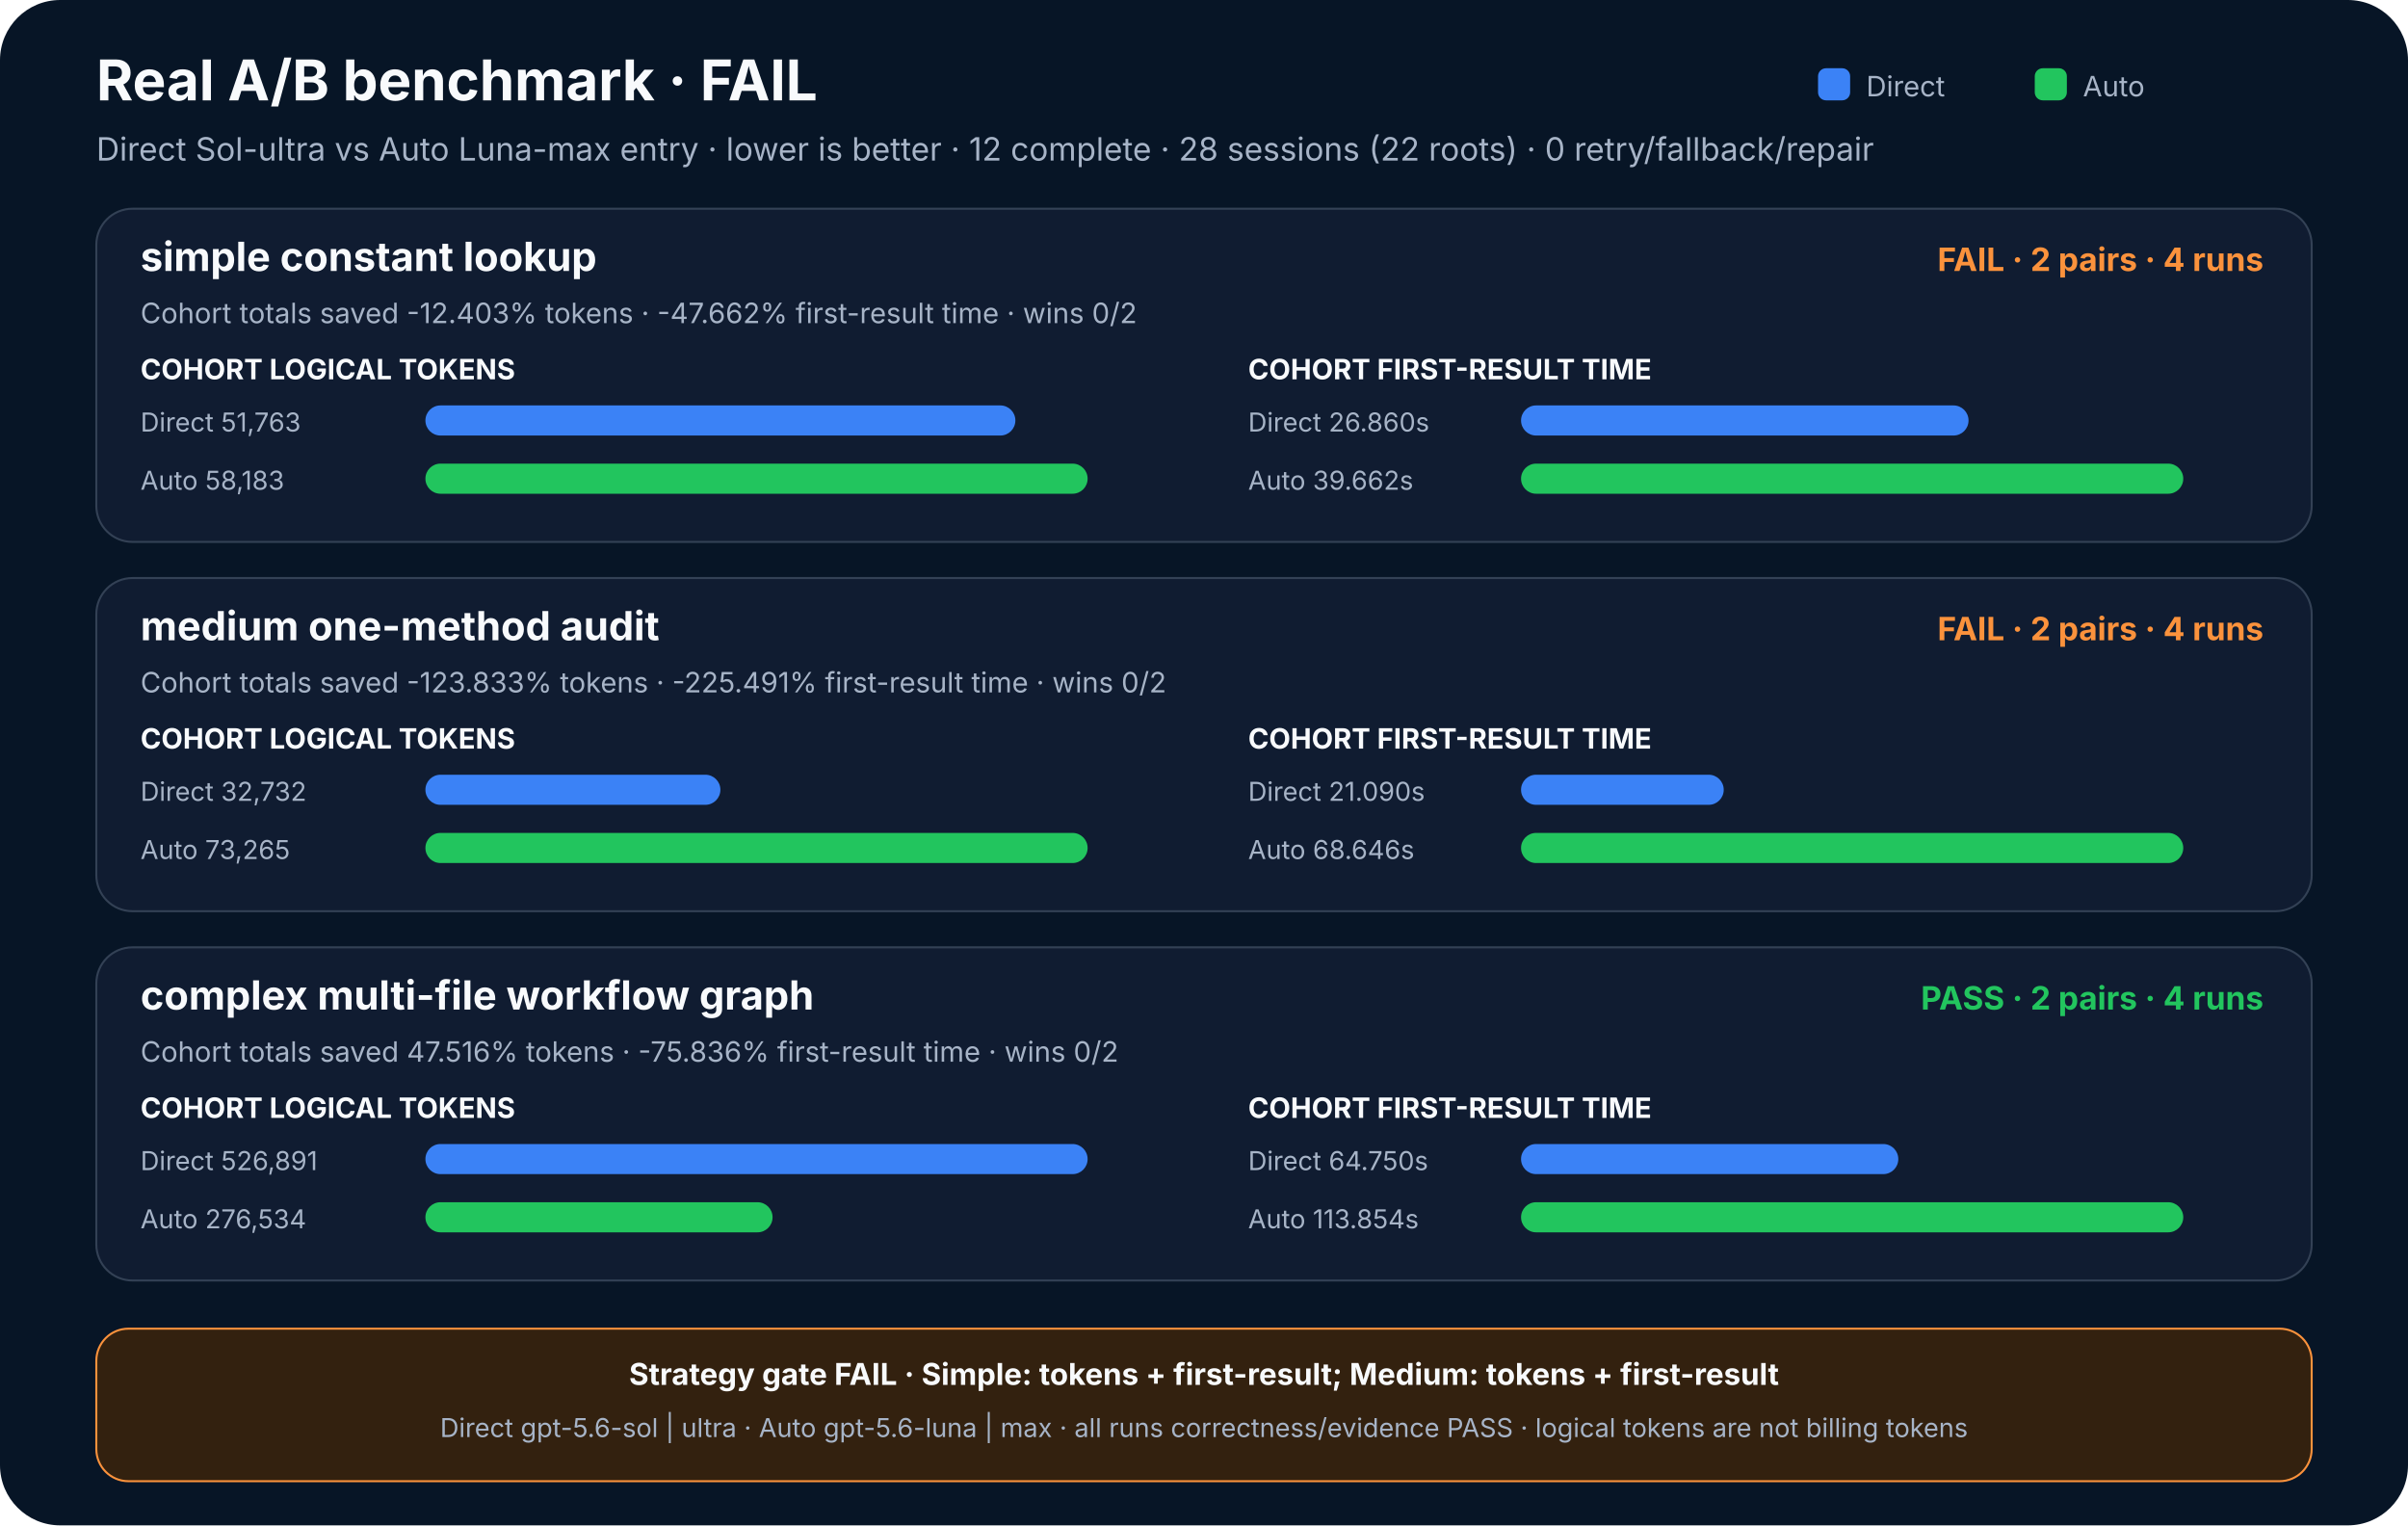
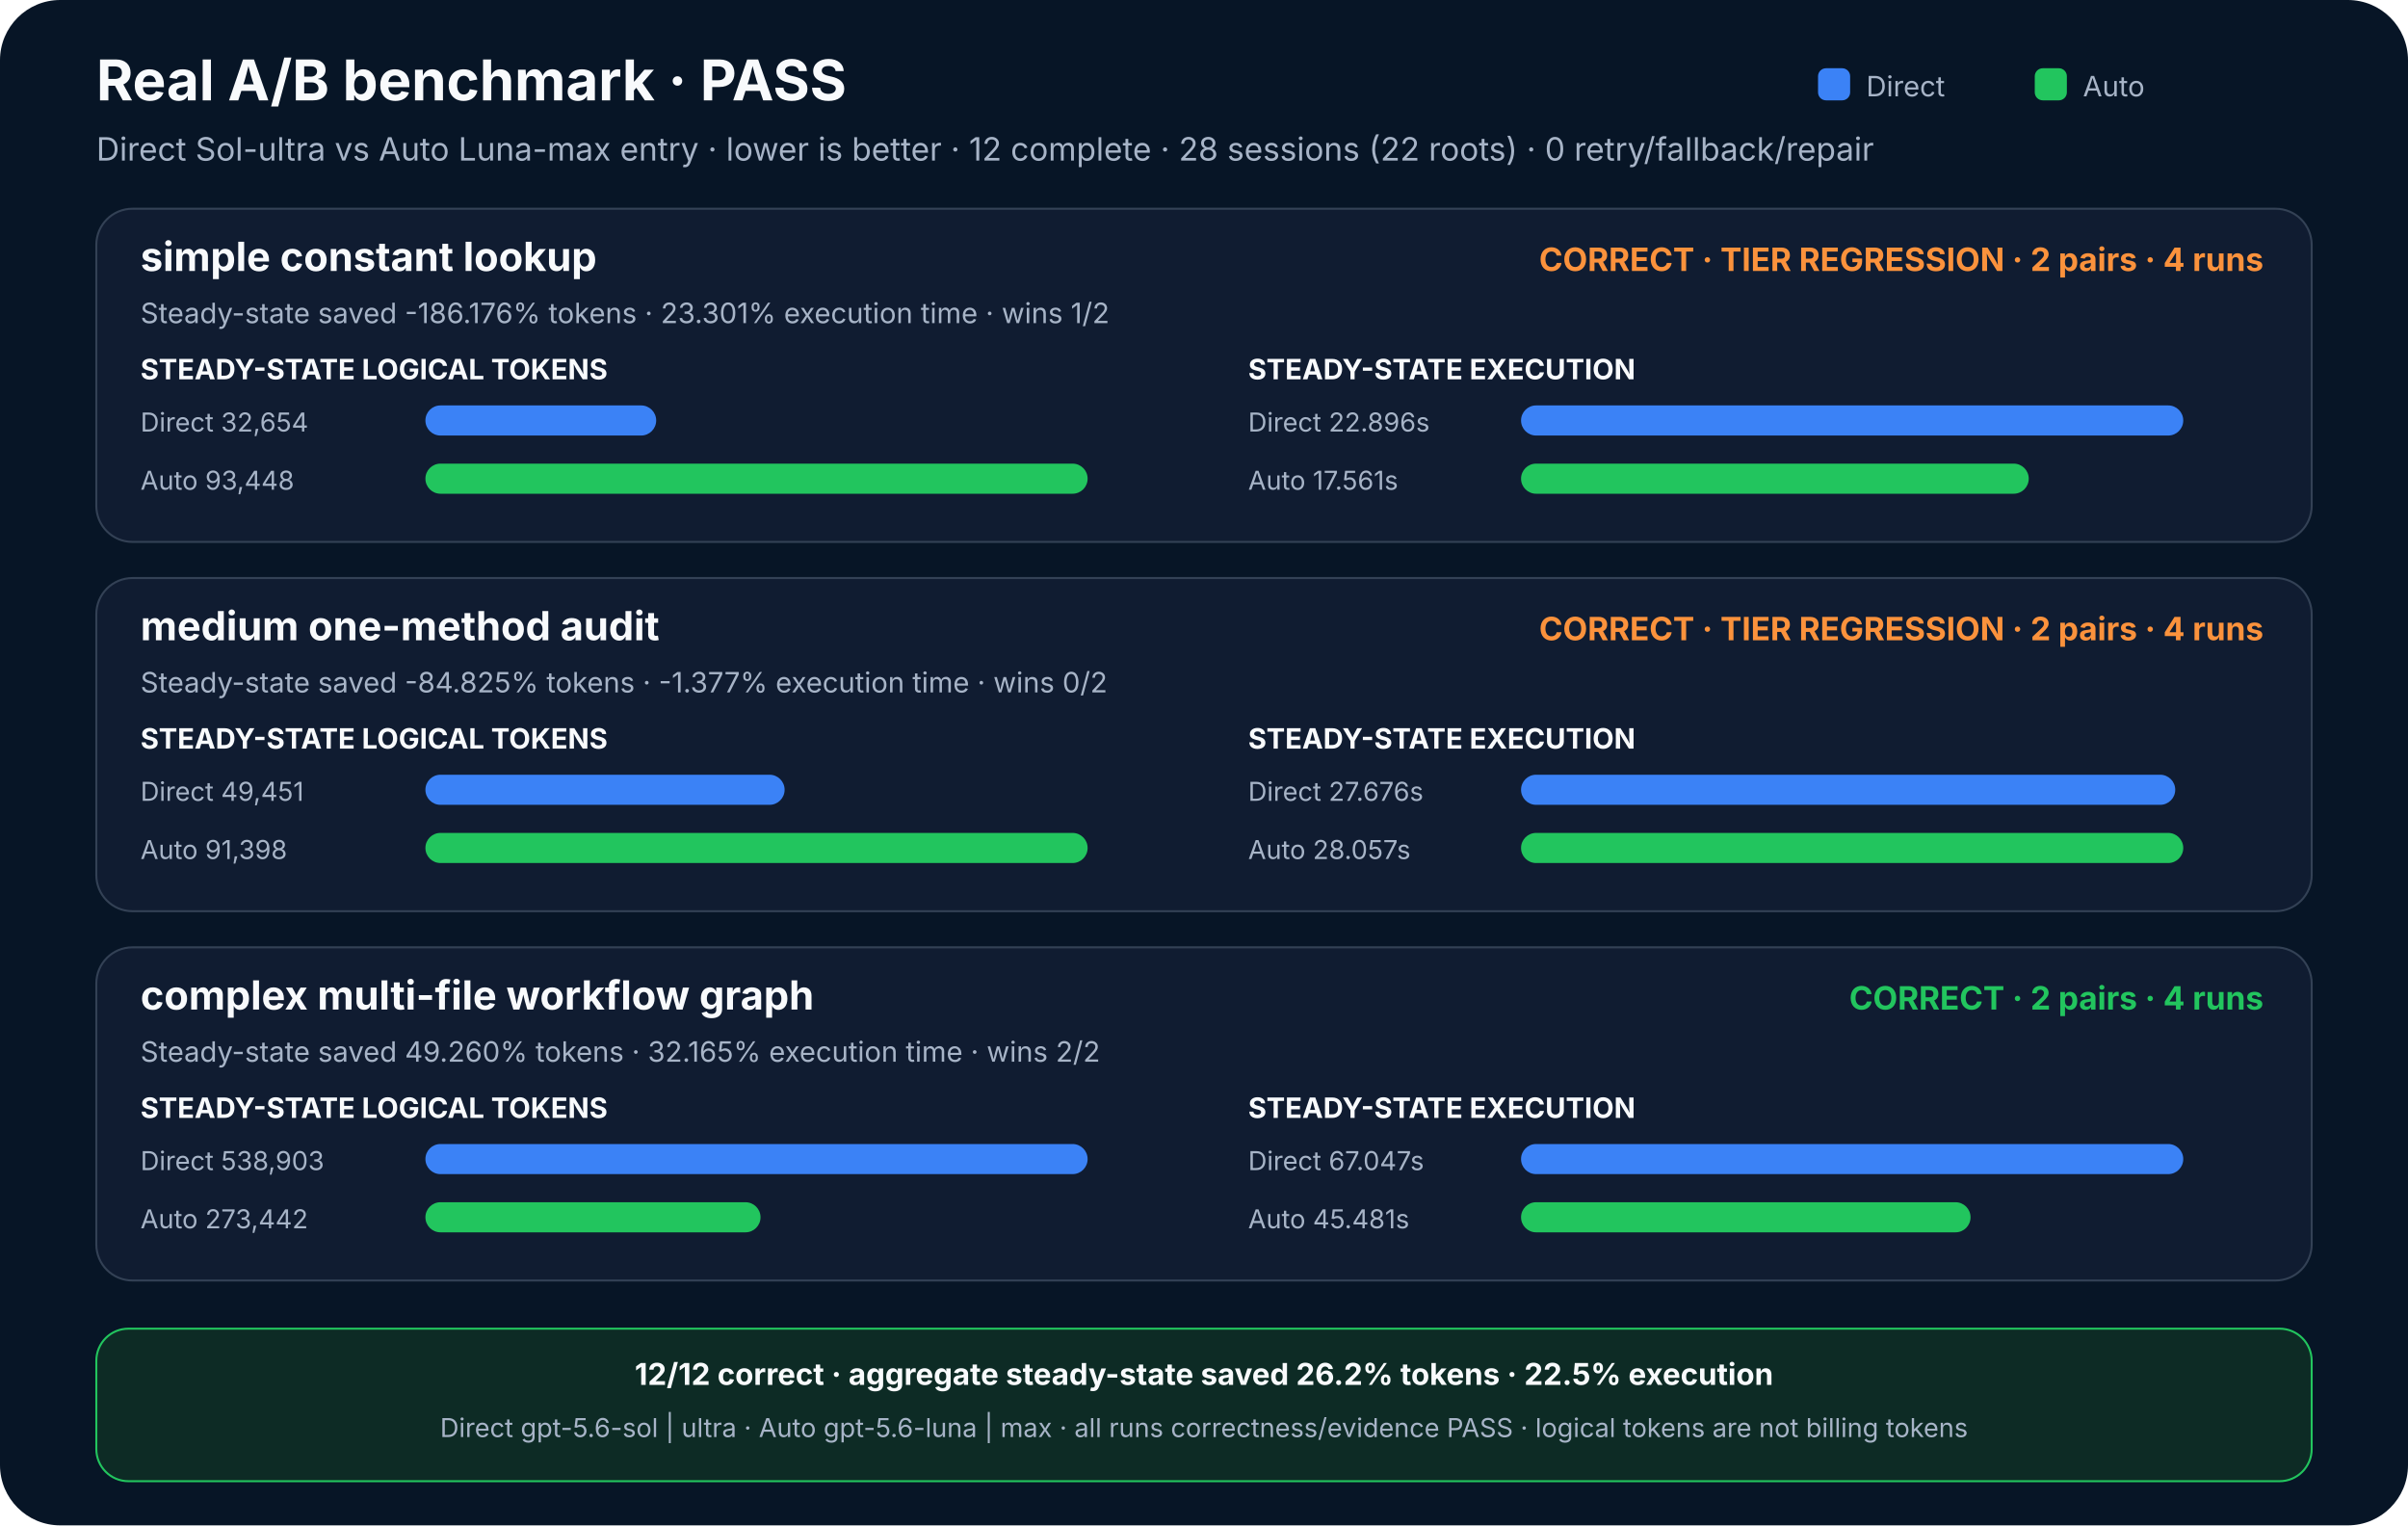
<svg xmlns="http://www.w3.org/2000/svg" width="1200" height="760" viewBox="0 0 1200 760" role="img" aria-labelledby="title desc">
  <rect width="1200" height="760" rx="30" fill="#071526" />
-   <text x="48" y="50" fill="#f8fafc" font-family="Inter,Arial,sans-serif" font-size="28" font-weight="700">Real A/B benchmark · FAIL</text>
+   <text x="48" y="50" fill="#f8fafc" font-family="Inter,Arial,sans-serif" font-size="28" font-weight="700">Real A/B benchmark · PASS</text>
  <text x="48" y="80" fill="#a7b4c7" font-family="Inter,Arial,sans-serif" font-size="16">Direct Sol-ultra vs Auto Luna-max entry · lower is better · 12 complete · 28 sessions (22 roots) · 0 retry/fallback/repair</text>
  <rect x="906" y="34" width="16" height="16" rx="4" fill="#3b82f6" />
  <text x="930" y="48" fill="#a7b4c7" font-family="Inter,Arial,sans-serif" font-size="14">Direct</text>
  <rect x="1014" y="34" width="16" height="16" rx="4" fill="#22c55e" />
  <text x="1038" y="48" fill="#a7b4c7" font-family="Inter,Arial,sans-serif" font-size="14">Auto</text>
  <g transform="translate(48 104)">
    <rect width="1104" height="166" rx="18" fill="#101c31" stroke="#334155" />
    <text x="22" y="31" fill="#f8fafc" font-family="Inter,Arial,sans-serif" font-size="20" font-weight="700">simple constant lookup</text>
-     <text x="1080" y="31" text-anchor="end" fill="#fb923c" font-family="Inter,Arial,sans-serif" font-size="16" font-weight="700">FAIL · 2 pairs · 4 runs</text>
-     <text x="22" y="57" fill="#a7b4c7" font-family="Inter,Arial,sans-serif" font-size="14">Cohort totals saved -12.403% tokens · -47.662% first-result time · wins 0/2</text>
-     <text x="22" y="85" fill="#f8fafc" font-family="Inter,Arial,sans-serif" font-size="14" font-weight="700">COHORT LOGICAL TOKENS</text>
-     <text x="574" y="85" fill="#f8fafc" font-family="Inter,Arial,sans-serif" font-size="14" font-weight="700">COHORT FIRST-RESULT TIME</text>
-     <text x="22" y="111" fill="#a7b4c7" font-family="Inter,Arial,sans-serif" font-size="13">Direct 51,763</text>
-     <rect x="164" y="98" width="294" height="15" rx="7.5" fill="#3b82f6" />
-     <text x="22" y="140" fill="#a7b4c7" font-family="Inter,Arial,sans-serif" font-size="13">Auto 58,183</text>
+     <text x="1080" y="31" text-anchor="end" fill="#fb923c" font-family="Inter,Arial,sans-serif" font-size="16" font-weight="700">CORRECT · TIER REGRESSION · 2 pairs · 4 runs</text>
+     <text x="22" y="57" fill="#a7b4c7" font-family="Inter,Arial,sans-serif" font-size="14">Steady-state saved -186.176% tokens · 23.301% execution time · wins 1/2</text>
+     <text x="22" y="85" fill="#f8fafc" font-family="Inter,Arial,sans-serif" font-size="14" font-weight="700">STEADY-STATE LOGICAL TOKENS</text>
+     <text x="574" y="85" fill="#f8fafc" font-family="Inter,Arial,sans-serif" font-size="14" font-weight="700">STEADY-STATE EXECUTION</text>
+     <text x="22" y="111" fill="#a7b4c7" font-family="Inter,Arial,sans-serif" font-size="13">Direct 32,654</text>
+     <rect x="164" y="98" width="115" height="15" rx="7.5" fill="#3b82f6" />
+     <text x="22" y="140" fill="#a7b4c7" font-family="Inter,Arial,sans-serif" font-size="13">Auto 93,448</text>
    <rect x="164" y="127" width="330" height="15" rx="7.5" fill="#22c55e" />
-     <text x="574" y="111" fill="#a7b4c7" font-family="Inter,Arial,sans-serif" font-size="13">Direct 26.860s</text>
-     <rect x="710" y="98" width="223" height="15" rx="7.5" fill="#3b82f6" />
-     <text x="574" y="140" fill="#a7b4c7" font-family="Inter,Arial,sans-serif" font-size="13">Auto 39.662s</text>
-     <rect x="710" y="127" width="330" height="15" rx="7.5" fill="#22c55e" />
+     <text x="574" y="111" fill="#a7b4c7" font-family="Inter,Arial,sans-serif" font-size="13">Direct 22.896s</text>
+     <rect x="710" y="98" width="330" height="15" rx="7.5" fill="#3b82f6" />
+     <text x="574" y="140" fill="#a7b4c7" font-family="Inter,Arial,sans-serif" font-size="13">Auto 17.561s</text>
+     <rect x="710" y="127" width="253" height="15" rx="7.5" fill="#22c55e" />
  </g>
  <g transform="translate(48 288)">
    <rect width="1104" height="166" rx="18" fill="#101c31" stroke="#334155" />
    <text x="22" y="31" fill="#f8fafc" font-family="Inter,Arial,sans-serif" font-size="20" font-weight="700">medium one-method audit</text>
-     <text x="1080" y="31" text-anchor="end" fill="#fb923c" font-family="Inter,Arial,sans-serif" font-size="16" font-weight="700">FAIL · 2 pairs · 4 runs</text>
-     <text x="22" y="57" fill="#a7b4c7" font-family="Inter,Arial,sans-serif" font-size="14">Cohort totals saved -123.833% tokens · -225.491% first-result time · wins 0/2</text>
-     <text x="22" y="85" fill="#f8fafc" font-family="Inter,Arial,sans-serif" font-size="14" font-weight="700">COHORT LOGICAL TOKENS</text>
-     <text x="574" y="85" fill="#f8fafc" font-family="Inter,Arial,sans-serif" font-size="14" font-weight="700">COHORT FIRST-RESULT TIME</text>
-     <text x="22" y="111" fill="#a7b4c7" font-family="Inter,Arial,sans-serif" font-size="13">Direct 32,732</text>
-     <rect x="164" y="98" width="147" height="15" rx="7.5" fill="#3b82f6" />
-     <text x="22" y="140" fill="#a7b4c7" font-family="Inter,Arial,sans-serif" font-size="13">Auto 73,265</text>
+     <text x="1080" y="31" text-anchor="end" fill="#fb923c" font-family="Inter,Arial,sans-serif" font-size="16" font-weight="700">CORRECT · TIER REGRESSION · 2 pairs · 4 runs</text>
+     <text x="22" y="57" fill="#a7b4c7" font-family="Inter,Arial,sans-serif" font-size="14">Steady-state saved -84.825% tokens · -1.377% execution time · wins 0/2</text>
+     <text x="22" y="85" fill="#f8fafc" font-family="Inter,Arial,sans-serif" font-size="14" font-weight="700">STEADY-STATE LOGICAL TOKENS</text>
+     <text x="574" y="85" fill="#f8fafc" font-family="Inter,Arial,sans-serif" font-size="14" font-weight="700">STEADY-STATE EXECUTION</text>
+     <text x="22" y="111" fill="#a7b4c7" font-family="Inter,Arial,sans-serif" font-size="13">Direct 49,451</text>
+     <rect x="164" y="98" width="179" height="15" rx="7.5" fill="#3b82f6" />
+     <text x="22" y="140" fill="#a7b4c7" font-family="Inter,Arial,sans-serif" font-size="13">Auto 91,398</text>
    <rect x="164" y="127" width="330" height="15" rx="7.5" fill="#22c55e" />
-     <text x="574" y="111" fill="#a7b4c7" font-family="Inter,Arial,sans-serif" font-size="13">Direct 21.090s</text>
-     <rect x="710" y="98" width="101" height="15" rx="7.5" fill="#3b82f6" />
-     <text x="574" y="140" fill="#a7b4c7" font-family="Inter,Arial,sans-serif" font-size="13">Auto 68.646s</text>
+     <text x="574" y="111" fill="#a7b4c7" font-family="Inter,Arial,sans-serif" font-size="13">Direct 27.676s</text>
+     <rect x="710" y="98" width="326" height="15" rx="7.5" fill="#3b82f6" />
+     <text x="574" y="140" fill="#a7b4c7" font-family="Inter,Arial,sans-serif" font-size="13">Auto 28.057s</text>
    <rect x="710" y="127" width="330" height="15" rx="7.5" fill="#22c55e" />
  </g>
  <g transform="translate(48 472)">
    <rect width="1104" height="166" rx="18" fill="#101c31" stroke="#334155" />
    <text x="22" y="31" fill="#f8fafc" font-family="Inter,Arial,sans-serif" font-size="20" font-weight="700">complex multi-file workflow graph</text>
-     <text x="1080" y="31" text-anchor="end" fill="#22c55e" font-family="Inter,Arial,sans-serif" font-size="16" font-weight="700">PASS · 2 pairs · 4 runs</text>
-     <text x="22" y="57" fill="#a7b4c7" font-family="Inter,Arial,sans-serif" font-size="14">Cohort totals saved 47.516% tokens · -75.836% first-result time · wins 0/2</text>
-     <text x="22" y="85" fill="#f8fafc" font-family="Inter,Arial,sans-serif" font-size="14" font-weight="700">COHORT LOGICAL TOKENS</text>
-     <text x="574" y="85" fill="#f8fafc" font-family="Inter,Arial,sans-serif" font-size="14" font-weight="700">COHORT FIRST-RESULT TIME</text>
-     <text x="22" y="111" fill="#a7b4c7" font-family="Inter,Arial,sans-serif" font-size="13">Direct 526,891</text>
+     <text x="1080" y="31" text-anchor="end" fill="#22c55e" font-family="Inter,Arial,sans-serif" font-size="16" font-weight="700">CORRECT · 2 pairs · 4 runs</text>
+     <text x="22" y="57" fill="#a7b4c7" font-family="Inter,Arial,sans-serif" font-size="14">Steady-state saved 49.260% tokens · 32.165% execution time · wins 2/2</text>
+     <text x="22" y="85" fill="#f8fafc" font-family="Inter,Arial,sans-serif" font-size="14" font-weight="700">STEADY-STATE LOGICAL TOKENS</text>
+     <text x="574" y="85" fill="#f8fafc" font-family="Inter,Arial,sans-serif" font-size="14" font-weight="700">STEADY-STATE EXECUTION</text>
+     <text x="22" y="111" fill="#a7b4c7" font-family="Inter,Arial,sans-serif" font-size="13">Direct 538,903</text>
    <rect x="164" y="98" width="330" height="15" rx="7.5" fill="#3b82f6" />
-     <text x="22" y="140" fill="#a7b4c7" font-family="Inter,Arial,sans-serif" font-size="13">Auto 276,534</text>
-     <rect x="164" y="127" width="173" height="15" rx="7.5" fill="#22c55e" />
-     <text x="574" y="111" fill="#a7b4c7" font-family="Inter,Arial,sans-serif" font-size="13">Direct 64.750s</text>
-     <rect x="710" y="98" width="188" height="15" rx="7.5" fill="#3b82f6" />
-     <text x="574" y="140" fill="#a7b4c7" font-family="Inter,Arial,sans-serif" font-size="13">Auto 113.854s</text>
-     <rect x="710" y="127" width="330" height="15" rx="7.5" fill="#22c55e" />
+     <text x="22" y="140" fill="#a7b4c7" font-family="Inter,Arial,sans-serif" font-size="13">Auto 273,442</text>
+     <rect x="164" y="127" width="167" height="15" rx="7.5" fill="#22c55e" />
+     <text x="574" y="111" fill="#a7b4c7" font-family="Inter,Arial,sans-serif" font-size="13">Direct 67.047s</text>
+     <rect x="710" y="98" width="330" height="15" rx="7.5" fill="#3b82f6" />
+     <text x="574" y="140" fill="#a7b4c7" font-family="Inter,Arial,sans-serif" font-size="13">Auto 45.481s</text>
+     <rect x="710" y="127" width="224" height="15" rx="7.5" fill="#22c55e" />
  </g>
-   <rect x="48" y="662" width="1104" height="76" rx="16" fill="#33210f" stroke="#fb923c" />
-   <text x="600" y="690" text-anchor="middle" fill="#f8fafc" font-family="Inter,Arial,sans-serif" font-size="15" font-weight="700">Strategy gate FAIL · Simple: tokens + first-result; Medium: tokens + first-result</text>
+   <rect x="48" y="662" width="1104" height="76" rx="16" fill="#0d2b25" stroke="#22c55e" />
+   <text x="600" y="690" text-anchor="middle" fill="#f8fafc" font-family="Inter,Arial,sans-serif" font-size="15" font-weight="700">12/12 correct · aggregate steady-state saved 26.2% tokens · 22.5% execution</text>
  <text x="600" y="716" text-anchor="middle" fill="#a7b4c7" font-family="Inter,Arial,sans-serif" font-size="13">Direct gpt-5.6-sol | ultra · Auto gpt-5.6-luna | max · all runs correctness/evidence PASS · logical tokens are not billing tokens</text>
</svg>
